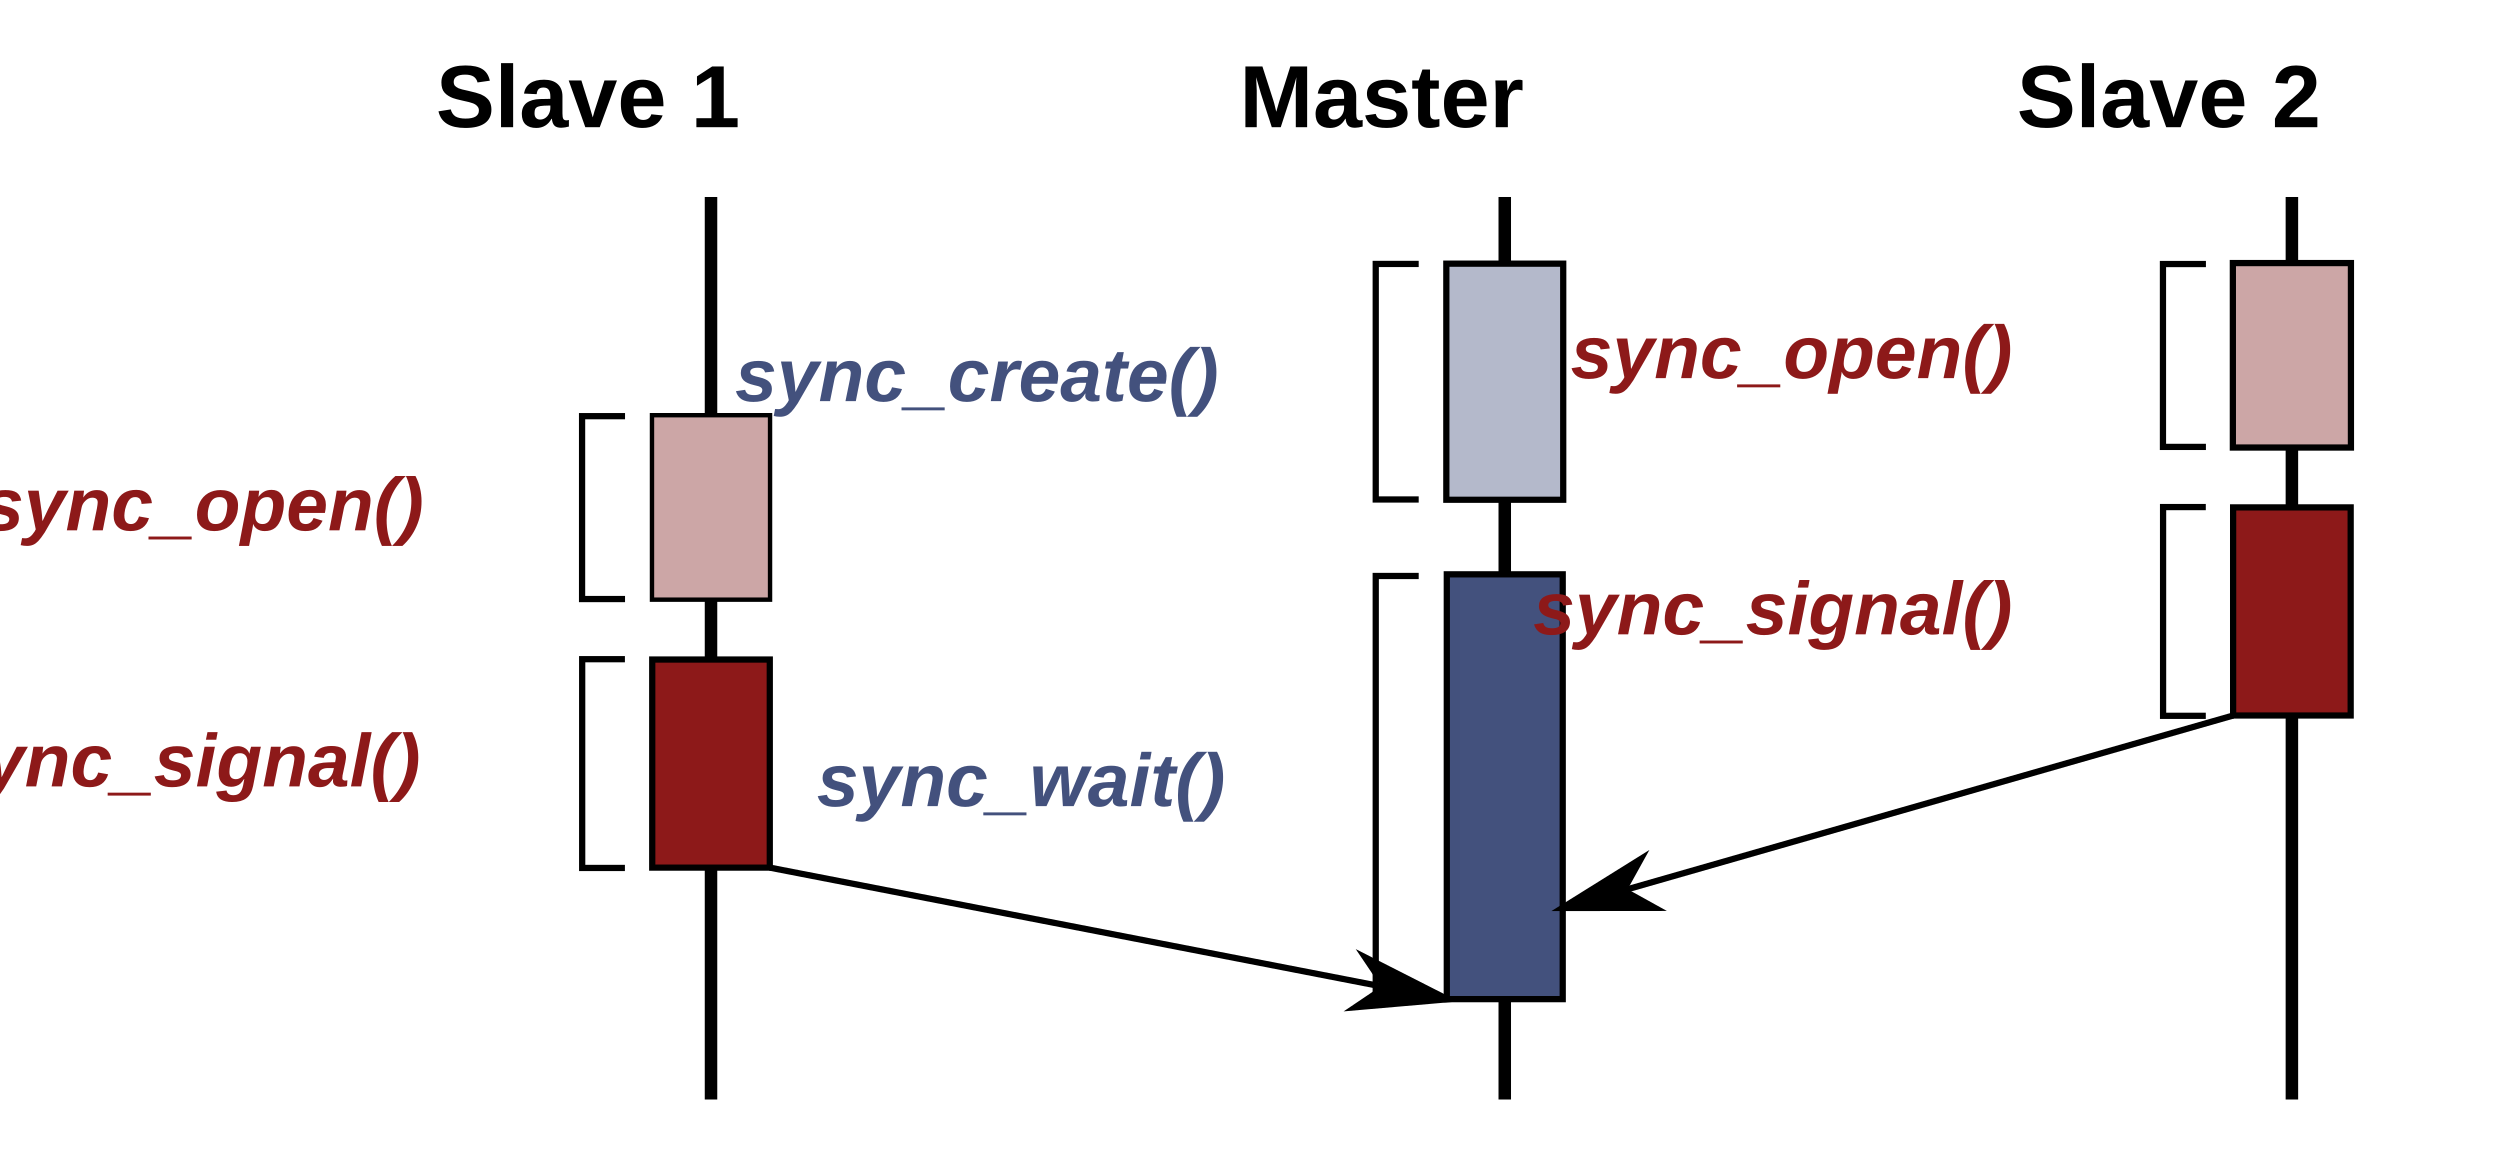
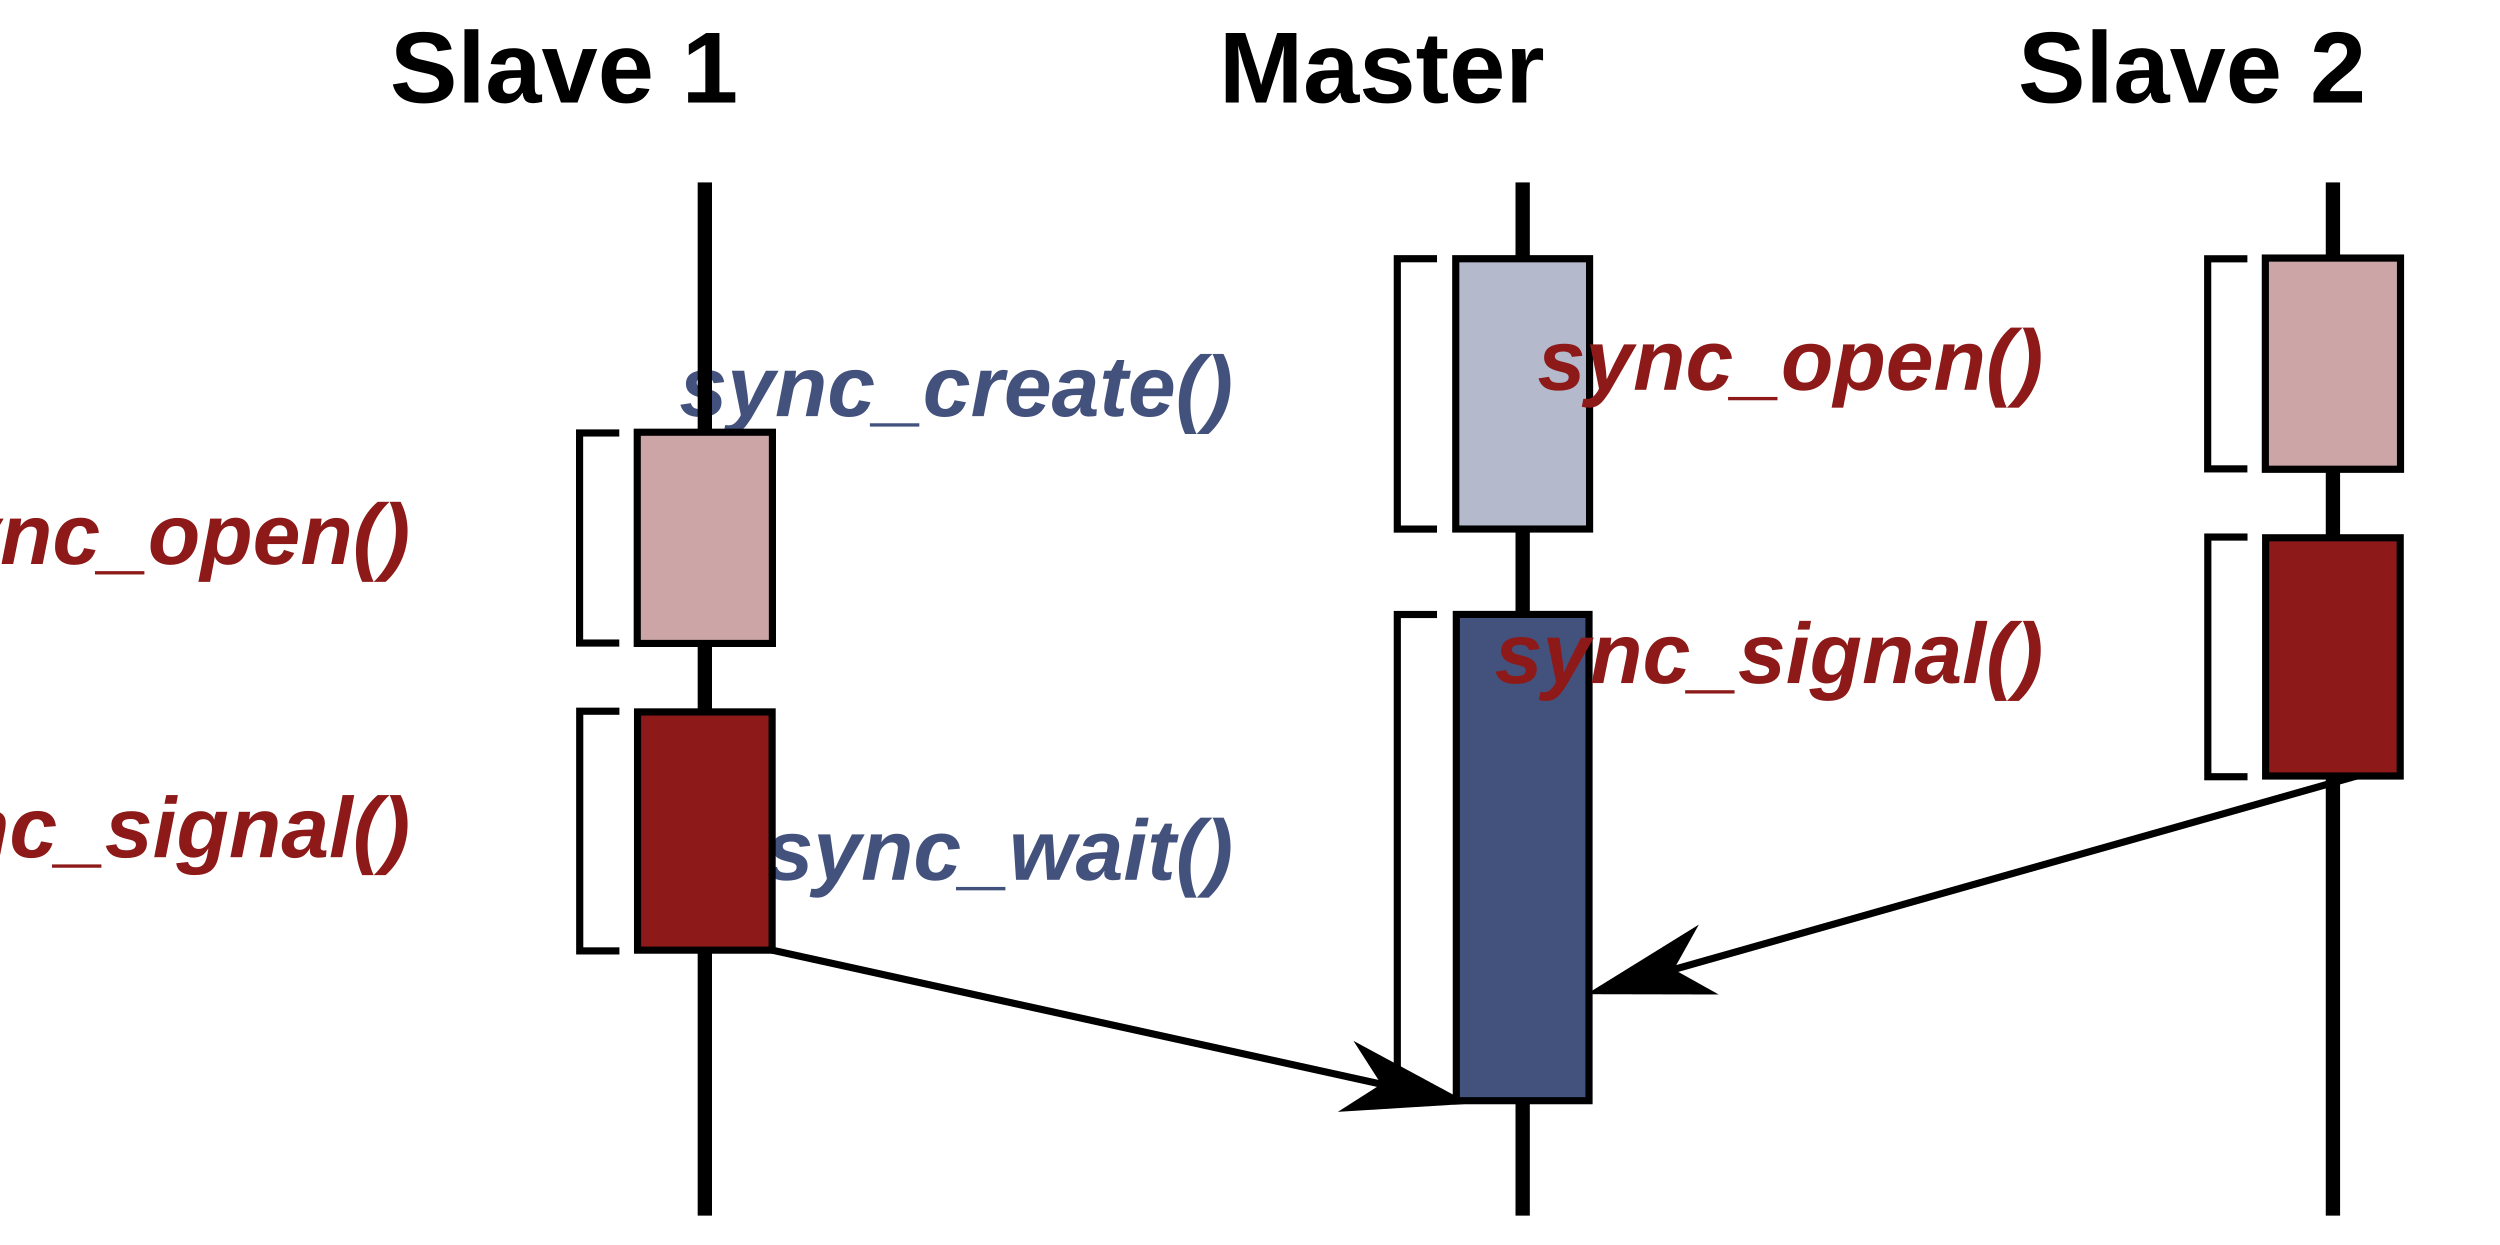
- <svg xmlns="http://www.w3.org/2000/svg" xmlns:ns1="http://www.openswatchbook.org/uri/2009/osb" width="200mm" height="93mm" viewBox="0 0 200 93" version="1.1" id="svg8">
+ <svg xmlns="http://www.w3.org/2000/svg" xmlns:ns1="http://www.openswatchbook.org/uri/2009/osb" width="174.7mm" height="87mm" viewBox="0 0 174.7 87" version="1.1" id="svg8">
  <defs id="defs2">
    <marker orient="auto" refY="0" refX="0" id="marker3397" style="overflow:visible">
      <path id="path3395" d="M 0,0 5,-5 -12.5,0 5,5 Z" style="fill:#000000;fill-opacity:1;fill-rule:evenodd;stroke:#000000;stroke-width:1pt;stroke-opacity:1" transform="matrix(0.8,0,0,0.8,10,0)" />
    </marker>
    <marker style="overflow:visible" id="marker3393" refX="0" refY="0" orient="auto">
      <path transform="matrix(0.8,0,0,0.8,10,0)" style="fill:#000000;fill-opacity:1;fill-rule:evenodd;stroke:#000000;stroke-width:1pt;stroke-opacity:1" d="M 0,0 5,-5 -12.5,0 5,5 Z" id="path3391" />
    </marker>
    <marker style="overflow:visible" id="marker3247" refX="0" refY="0" orient="auto">
      <path transform="matrix(0.8,0,0,0.8,10,0)" style="fill:#000000;fill-opacity:1;fill-rule:evenodd;stroke:#000000;stroke-width:1pt;stroke-opacity:1" d="M 0,0 5,-5 -12.5,0 5,5 Z" id="path3245" />
    </marker>
    <marker orient="auto" refY="0" refX="0" id="marker3217" style="overflow:visible">
      <path id="path2954" d="M 0,0 5,-5 -12.5,0 5,5 Z" style="fill:#000000;fill-opacity:1;fill-rule:evenodd;stroke:#000000;stroke-width:1pt;stroke-opacity:1" transform="matrix(0.8,0,0,0.8,10,0)" />
    </marker>
    <linearGradient id="linearGradient9526" ns1:paint="solid">
      <stop style="stop-color:#ffffff;stop-opacity:1;" offset="0" id="stop9524" />
    </linearGradient>
    <marker style="overflow:visible" id="marker8080" refX="0" refY="0" orient="auto">
      <path transform="scale(0.8)" style="fill:#000000;fill-opacity:1;fill-rule:evenodd;stroke:#000000;stroke-width:1pt;stroke-opacity:1" d="M 5.77,0 -2.88,5 V -5 Z" id="path8078" />
    </marker>
    <marker style="overflow:visible" id="marker7624" refX="0" refY="0" orient="auto">
      <path transform="scale(0.8)" style="fill:#000000;fill-opacity:1;fill-rule:evenodd;stroke:#000000;stroke-width:1pt;stroke-opacity:1" d="M 5.77,0 -2.88,5 V -5 Z" id="path7622" />
    </marker>
    <marker orient="auto" refY="0" refX="0" id="Arrow2Lend" style="overflow:visible">
      <path id="path5519" style="fill:#000000;fill-opacity:1;fill-rule:evenodd;stroke:#000000;stroke-width:0.625;stroke-linejoin:round;stroke-opacity:1" d="M 8.719,4.034 -2.207,0.016 8.719,-4.002 c -1.745,2.372 -1.735,5.617 -6e-7,8.035 z" transform="matrix(-1.1,0,0,-1.1,-1.1,0)" />
    </marker>
    <marker orient="auto" refY="0" refX="0" id="Arrow1Lstart" style="overflow:visible">
      <path id="path5498" d="M 0,0 5,-5 -12.5,0 5,5 Z" style="fill:#000000;fill-opacity:1;fill-rule:evenodd;stroke:#000000;stroke-width:1pt;stroke-opacity:1" transform="matrix(0.8,0,0,0.8,10,0)" />
    </marker>
    <marker orient="auto" refY="0" refX="0" id="Arrow1Lend" style="overflow:visible">
      <path id="path5501" d="M 0,0 5,-5 -12.5,0 5,5 Z" style="fill:#000000;fill-opacity:1;fill-rule:evenodd;stroke:#000000;stroke-width:1pt;stroke-opacity:1" transform="matrix(-0.8,0,0,-0.8,-10,0)" />
    </marker>
    <linearGradient id="linearGradient4715" ns1:paint="solid">
      <stop style="stop-color:#000000;stop-opacity:1;" offset="0" id="stop4713" />
    </linearGradient>
    <linearGradient id="linearGradient4709" ns1:paint="solid">
      <stop style="stop-color:#000000;stop-opacity:1;" offset="0" id="stop4707" />
    </linearGradient>
    <linearGradient id="linearGradient4703" ns1:paint="solid">
      <stop style="stop-color:#000000;stop-opacity:1;" offset="0" id="stop4701" />
    </linearGradient>
    <linearGradient id="linearGradient4627" ns1:paint="solid">
      <stop style="stop-color:#000000;stop-opacity:1;" offset="0" id="stop4625" />
    </linearGradient>
  </defs>
-   <g id="layer1" transform="translate(0,-204)">
-     <g id="g1005" transform="translate(-150.0272,-36.47061)">
-       <path style="fill:none;stroke:#000000;stroke-width:1;stroke-linecap:butt;stroke-linejoin:miter;stroke-miterlimit:4;stroke-dasharray:none;stroke-opacity:1" d="M 270.408,256.23 V 328.431" id="path15744" />
-       <text xml:space="preserve" style="font-style:normal;font-weight:normal;font-size:10.583px;line-height:1.25;font-family:sans-serif;letter-spacing:0px;word-spacing:0px;fill:#000000;fill-opacity:1;stroke:none;stroke-width:0.265" x="270.195" y="250.647" id="text15760">
-         <tspan x="270.195" y="250.647" style="font-style:normal;font-variant:normal;font-weight:bold;font-stretch:normal;font-size:7.056px;font-family:Arial;-inkscape-font-specification:'Arial, Bold';font-variant-ligatures:normal;font-variant-caps:normal;font-variant-numeric:normal;font-feature-settings:normal;text-align:center;writing-mode:lr-tb;text-anchor:middle;fill:#000000;fill-opacity:1;stroke-width:0.265" id="tspan15758">Master</tspan>
+   <g id="layer1" transform="translate(0,-210)">
+     <g id="g6450">
+       <path style="fill:none;stroke:#000000;stroke-width:1;stroke-linecap:butt;stroke-linejoin:miter;stroke-miterlimit:4;stroke-dasharray:none;stroke-opacity:1" d="m 106.404,222.747 v 72.201" id="path15744" />
+       <text xml:space="preserve" style="font-style:normal;font-weight:normal;font-size:10.583px;line-height:1.25;font-family:sans-serif;letter-spacing:0px;word-spacing:0px;fill:#000000;fill-opacity:1;stroke:none;stroke-width:0.265" x="106.191" y="217.164" id="text15760">
+         <tspan x="106.191" y="217.164" style="font-style:normal;font-variant:normal;font-weight:bold;font-stretch:normal;font-size:7.056px;font-family:Arial;-inkscape-font-specification:'Arial, Bold';font-variant-ligatures:normal;font-variant-caps:normal;font-variant-numeric:normal;font-feature-settings:normal;text-align:center;writing-mode:lr-tb;text-anchor:middle;fill:#000000;fill-opacity:1;stroke-width:0.265" id="tspan15758">Master</tspan>
      </text>
-       <rect style="fill:#b4b9cb;fill-opacity:1;fill-rule:nonzero;stroke:#000000;stroke-width:0.5;stroke-linecap:butt;stroke-linejoin:miter;stroke-miterlimit:4;stroke-dasharray:none;stroke-opacity:1;paint-order:normal" id="rect2908" width="18.889" height="9.352" x="261.563" y="-275.085" transform="rotate(90)" />
-       <text id="text2912" y="272.56" x="237.804" style="font-style:normal;font-weight:normal;font-size:10.583px;line-height:1.25;font-family:sans-serif;letter-spacing:0px;word-spacing:0px;fill:#000000;fill-opacity:1;stroke:none;stroke-width:0.265" xml:space="preserve">
-         <tspan id="tspan2910" style="font-style:italic;font-variant:normal;font-weight:bold;font-stretch:normal;font-size:5.997px;font-family:Arial;-inkscape-font-specification:'Arial, Bold Italic';font-variant-ligatures:normal;font-variant-caps:normal;font-variant-numeric:normal;font-feature-settings:normal;text-align:center;writing-mode:lr-tb;text-anchor:middle;fill:#43517d;fill-opacity:1;stroke-width:0.265" y="272.56" x="237.804">sync_create()</tspan>
+       <rect style="fill:#b4b9cb;fill-opacity:1;fill-rule:nonzero;stroke:#000000;stroke-width:0.5;stroke-linecap:butt;stroke-linejoin:miter;stroke-miterlimit:4;stroke-dasharray:none;stroke-opacity:1;paint-order:normal" id="rect2908" width="18.889" height="9.352" x="228.081" y="-111.08" transform="rotate(90)" />
+       <text id="text2912" y="239.077" x="76.448" style="font-style:normal;font-weight:normal;font-size:10.583px;line-height:1.25;font-family:sans-serif;letter-spacing:0px;word-spacing:0px;fill:#000000;fill-opacity:1;stroke:none;stroke-width:0.265" xml:space="preserve">
+         <tspan id="tspan2910" style="font-style:italic;font-variant:normal;font-weight:bold;font-stretch:normal;font-size:5.997px;font-family:Arial;-inkscape-font-specification:'Arial, Bold Italic';font-variant-ligatures:normal;font-variant-caps:normal;font-variant-numeric:normal;font-feature-settings:normal;text-align:center;writing-mode:lr-tb;text-anchor:middle;fill:#43517d;fill-opacity:1;stroke-width:0.265" y="239.077" x="76.448">sync_create()</tspan>
      </text>
-       <text xml:space="preserve" style="font-style:normal;font-weight:normal;font-size:10.583px;line-height:1.25;font-family:sans-serif;letter-spacing:0px;word-spacing:0px;fill:#000000;fill-opacity:1;stroke:none;stroke-width:0.265" x="241.346" y="304.961" id="text2916">
-         <tspan x="241.346" y="304.961" style="font-style:italic;font-variant:normal;font-weight:bold;font-stretch:normal;font-size:5.997px;font-family:Arial;-inkscape-font-specification:'Arial, Bold Italic';font-variant-ligatures:normal;font-variant-caps:normal;font-variant-numeric:normal;font-feature-settings:normal;text-align:center;writing-mode:lr-tb;text-anchor:middle;fill:#43517d;fill-opacity:1;stroke-width:0.265" id="tspan2914">sync_wait()</tspan>
+       <text xml:space="preserve" style="font-style:normal;font-weight:normal;font-size:10.583px;line-height:1.25;font-family:sans-serif;letter-spacing:0px;word-spacing:0px;fill:#000000;fill-opacity:1;stroke:none;stroke-width:0.265" x="79.458" y="271.478" id="text2916">
+         <tspan x="79.458" y="271.478" style="font-style:italic;font-variant:normal;font-weight:bold;font-stretch:normal;font-size:5.997px;font-family:Arial;-inkscape-font-specification:'Arial, Bold Italic';font-variant-ligatures:normal;font-variant-caps:normal;font-variant-numeric:normal;font-feature-settings:normal;text-align:center;writing-mode:lr-tb;text-anchor:middle;fill:#43517d;fill-opacity:1;stroke-width:0.265" id="tspan2914">sync_wait()</tspan>
      </text>
-       <rect transform="rotate(90)" y="-275.045" x="286.419" height="9.274" width="33.981" id="rect2918" style="fill:#43517d;fill-opacity:1;fill-rule:nonzero;stroke:#000000;stroke-width:0.5;stroke-linecap:butt;stroke-linejoin:miter;stroke-miterlimit:4;stroke-dasharray:none;stroke-opacity:1;paint-order:normal" />
-       <path id="path2924" d="M 333.379,256.23 V 328.431" style="fill:none;stroke:#000000;stroke-width:1;stroke-linecap:butt;stroke-linejoin:miter;stroke-miterlimit:4;stroke-dasharray:none;stroke-opacity:1" />
-       <text id="text2928" y="250.647" x="333.166" style="font-style:normal;font-weight:normal;font-size:10.583px;line-height:1.25;font-family:sans-serif;letter-spacing:0px;word-spacing:0px;fill:#000000;fill-opacity:1;stroke:none;stroke-width:0.265" xml:space="preserve">
-         <tspan id="tspan2926" style="font-style:normal;font-variant:normal;font-weight:bold;font-stretch:normal;font-size:7.056px;font-family:Arial;-inkscape-font-specification:'Arial, Bold';font-variant-ligatures:normal;font-variant-caps:normal;font-variant-numeric:normal;font-feature-settings:normal;text-align:center;writing-mode:lr-tb;text-anchor:middle;fill:#000000;fill-opacity:1;stroke-width:0.265" y="250.647" x="333.166">Slave 2</tspan>
+       <rect transform="rotate(90)" y="-111.041" x="252.936" height="9.274" width="33.981" id="rect2918" style="fill:#43517d;fill-opacity:1;fill-rule:nonzero;stroke:#000000;stroke-width:0.5;stroke-linecap:butt;stroke-linejoin:miter;stroke-miterlimit:4;stroke-dasharray:none;stroke-opacity:1;paint-order:normal" />
+       <path id="path2924" d="m 163.025,222.747 v 72.201" style="fill:none;stroke:#000000;stroke-width:1;stroke-linecap:butt;stroke-linejoin:miter;stroke-miterlimit:4;stroke-dasharray:none;stroke-opacity:1" />
+       <text id="text2928" y="217.164" x="162.811" style="font-style:normal;font-weight:normal;font-size:10.583px;line-height:1.25;font-family:sans-serif;letter-spacing:0px;word-spacing:0px;fill:#000000;fill-opacity:1;stroke:none;stroke-width:0.265" xml:space="preserve">
+         <tspan id="tspan2926" style="font-style:normal;font-variant:normal;font-weight:bold;font-stretch:normal;font-size:7.056px;font-family:Arial;-inkscape-font-specification:'Arial, Bold';font-variant-ligatures:normal;font-variant-caps:normal;font-variant-numeric:normal;font-feature-settings:normal;text-align:center;writing-mode:lr-tb;text-anchor:middle;fill:#000000;fill-opacity:1;stroke-width:0.265" y="217.164" x="162.811">Slave 2</tspan>
      </text>
-       <rect transform="rotate(90)" y="-338.102" x="261.516" height="9.446" width="14.758" id="rect2930" style="fill:#cca6a6;fill-opacity:1;fill-rule:nonzero;stroke:#000000;stroke-width:0.5;stroke-linecap:butt;stroke-linejoin:miter;stroke-miterlimit:4;stroke-dasharray:none;stroke-opacity:1;paint-order:normal" />
-       <text xml:space="preserve" style="font-style:normal;font-weight:normal;font-size:10.583px;line-height:1.25;font-family:sans-serif;letter-spacing:0px;word-spacing:0px;fill:#8d1919;fill-opacity:1;stroke:none;stroke-width:0.265" x="302.98" y="270.721" id="text2934">
-         <tspan x="302.98" y="270.721" style="font-style:italic;font-variant:normal;font-weight:bold;font-stretch:normal;font-size:5.997px;font-family:Arial;-inkscape-font-specification:'Arial, Bold Italic';font-variant-ligatures:normal;font-variant-caps:normal;font-variant-numeric:normal;font-feature-settings:normal;text-align:center;writing-mode:lr-tb;text-anchor:middle;fill:#8d1919;fill-opacity:1;stroke-width:0.265" id="tspan2932">sync_open()</tspan>
+       <rect transform="rotate(90)" y="-167.748" x="228.034" height="9.446" width="14.758" id="rect2930" style="fill:#cca6a6;fill-opacity:1;fill-rule:nonzero;stroke:#000000;stroke-width:0.5;stroke-linecap:butt;stroke-linejoin:miter;stroke-miterlimit:4;stroke-dasharray:none;stroke-opacity:1;paint-order:normal" />
+       <text xml:space="preserve" style="font-style:normal;font-weight:normal;font-size:10.583px;line-height:1.25;font-family:sans-serif;letter-spacing:0px;word-spacing:0px;fill:#8d1919;fill-opacity:1;stroke:none;stroke-width:0.265" x="134.742" y="237.239" id="text2934">
+         <tspan x="134.742" y="237.239" style="font-style:italic;font-variant:normal;font-weight:bold;font-stretch:normal;font-size:5.997px;font-family:Arial;-inkscape-font-specification:'Arial, Bold Italic';font-variant-ligatures:normal;font-variant-caps:normal;font-variant-numeric:normal;font-feature-settings:normal;text-align:center;writing-mode:lr-tb;text-anchor:middle;fill:#8d1919;fill-opacity:1;stroke-width:0.265" id="tspan2932">sync_open()</tspan>
      </text>
-       <text id="text2938" y="291.212" x="301.481" style="font-style:normal;font-weight:normal;font-size:10.583px;line-height:1.25;font-family:sans-serif;letter-spacing:0px;word-spacing:0px;fill:#8d1919;fill-opacity:1;stroke:none;stroke-width:0.265" xml:space="preserve">
-         <tspan id="tspan2936" style="font-style:italic;font-variant:normal;font-weight:bold;font-stretch:normal;font-size:5.997px;font-family:Arial;-inkscape-font-specification:'Arial, Bold Italic';font-variant-ligatures:normal;font-variant-caps:normal;font-variant-numeric:normal;font-feature-settings:normal;text-align:center;writing-mode:lr-tb;text-anchor:middle;fill:#8d1919;fill-opacity:1;stroke-width:0.265" y="291.212" x="301.481">sync_signal()</tspan>
+       <text id="text2938" y="257.729" x="133.243" style="font-style:normal;font-weight:normal;font-size:10.583px;line-height:1.25;font-family:sans-serif;letter-spacing:0px;word-spacing:0px;fill:#8d1919;fill-opacity:1;stroke:none;stroke-width:0.265" xml:space="preserve">
+         <tspan id="tspan2936" style="font-style:italic;font-variant:normal;font-weight:bold;font-stretch:normal;font-size:5.997px;font-family:Arial;-inkscape-font-specification:'Arial, Bold Italic';font-variant-ligatures:normal;font-variant-caps:normal;font-variant-numeric:normal;font-feature-settings:normal;text-align:center;writing-mode:lr-tb;text-anchor:middle;fill:#8d1919;fill-opacity:1;stroke-width:0.265" y="257.729" x="133.243">sync_signal()</tspan>
      </text>
-       <rect style="fill:#8d1919;fill-opacity:1;fill-rule:nonzero;stroke:#000000;stroke-width:0.5;stroke-linecap:butt;stroke-linejoin:miter;stroke-miterlimit:4;stroke-dasharray:none;stroke-opacity:1;paint-order:normal" id="rect2940" width="16.648" height="9.404" x="281.062" y="-338.081" transform="rotate(90)" />
-       <path id="path2944" d="m 263.523,320.399 h -3.437 v -33.85 h 3.437" style="fill:none;stroke:#000000;stroke-width:0.5;stroke-linecap:butt;stroke-linejoin:miter;stroke-miterlimit:4;stroke-dasharray:none;stroke-opacity:1" />
-       <path style="fill:none;stroke:#000000;stroke-width:0.5;stroke-linecap:butt;stroke-linejoin:miter;stroke-miterlimit:4;stroke-dasharray:none;stroke-opacity:1" d="m 263.523,280.429 h -3.437 v -18.843 h 3.437" id="path2946" />
-       <path id="path2948" d="m 326.501,276.223 h -3.437 v -14.63 h 3.437" style="fill:none;stroke:#000000;stroke-width:0.5;stroke-linecap:butt;stroke-linejoin:miter;stroke-miterlimit:4;stroke-dasharray:none;stroke-opacity:1" />
-       <path style="fill:none;stroke:#000000;stroke-width:0.5;stroke-linecap:butt;stroke-linejoin:miter;stroke-miterlimit:4;stroke-dasharray:none;stroke-opacity:1" d="m 326.491,297.736 h -3.418 V 281.036 h 3.418" id="path2950" />
-       <path id="path2952" d="m 275.07,313.09 53.607,-15.379" style="fill:none;stroke:#000000;stroke-width:0.5;stroke-linecap:butt;stroke-linejoin:miter;stroke-miterlimit:4;stroke-dasharray:none;stroke-opacity:1;marker-start:url(#marker3217)" />
-       <path style="fill:none;stroke:#000000;stroke-width:1;stroke-linecap:butt;stroke-linejoin:miter;stroke-miterlimit:4;stroke-dasharray:none;stroke-opacity:1" d="M 206.908,256.23 V 328.431" id="path3219" />
-       <text xml:space="preserve" style="font-style:normal;font-weight:normal;font-size:10.583px;line-height:1.25;font-family:sans-serif;letter-spacing:0px;word-spacing:0px;fill:#000000;fill-opacity:1;stroke:none;stroke-width:0.265" x="206.695" y="250.647" id="text3223">
-         <tspan x="206.695" y="250.647" style="font-style:normal;font-variant:normal;font-weight:bold;font-stretch:normal;font-size:7.056px;font-family:Arial;-inkscape-font-specification:'Arial, Bold';font-variant-ligatures:normal;font-variant-caps:normal;font-variant-numeric:normal;font-feature-settings:normal;text-align:center;writing-mode:lr-tb;text-anchor:middle;fill:#000000;fill-opacity:1;stroke-width:0.265" id="tspan3221">Slave 1</tspan>
+       <rect style="fill:#8d1919;fill-opacity:1;fill-rule:nonzero;stroke:#000000;stroke-width:0.5;stroke-linecap:butt;stroke-linejoin:miter;stroke-miterlimit:4;stroke-dasharray:none;stroke-opacity:1;paint-order:normal" id="rect2940" width="16.648" height="9.404" x="247.579" y="-167.727" transform="rotate(90)" />
+       <path id="path2944" d="m 100.419,286.842 h -2.775 v -33.901 h 2.775" style="fill:none;stroke:#000000;stroke-width:0.5;stroke-linecap:butt;stroke-linejoin:miter;stroke-miterlimit:4;stroke-dasharray:none;stroke-opacity:1" />
+       <path style="fill:none;stroke:#000000;stroke-width:0.5;stroke-linecap:butt;stroke-linejoin:miter;stroke-miterlimit:4;stroke-dasharray:none;stroke-opacity:1" d="m 100.419,246.972 h -2.775 v -18.893 h 2.775" id="path2946" />
+       <path id="path2948" d="m 157.047,242.765 h -2.775 v -14.68 h 2.775" style="fill:none;stroke:#000000;stroke-width:0.5;stroke-linecap:butt;stroke-linejoin:miter;stroke-miterlimit:4;stroke-dasharray:none;stroke-opacity:1" />
+       <path style="fill:none;stroke:#000000;stroke-width:0.5;stroke-linecap:butt;stroke-linejoin:miter;stroke-miterlimit:4;stroke-dasharray:none;stroke-opacity:1" d="m 157.056,264.278 h -2.774 v -16.749 h 2.774" id="path2950" />
+       <path id="path2952" d="M 111.793,279.21 164.673,264.228" style="fill:none;stroke:#000000;stroke-width:0.5;stroke-linecap:butt;stroke-linejoin:miter;stroke-miterlimit:4;stroke-dasharray:none;stroke-opacity:1;marker-start:url(#marker3217)" />
+       <path style="fill:none;stroke:#000000;stroke-width:1;stroke-linecap:butt;stroke-linejoin:miter;stroke-miterlimit:4;stroke-dasharray:none;stroke-opacity:1" d="m 49.254,222.747 v 72.201" id="path3219" />
+       <text xml:space="preserve" style="font-style:normal;font-weight:normal;font-size:10.583px;line-height:1.25;font-family:sans-serif;letter-spacing:0px;word-spacing:0px;fill:#000000;fill-opacity:1;stroke:none;stroke-width:0.265" x="49.041" y="217.164" id="text3223">
+         <tspan x="49.041" y="217.164" style="font-style:normal;font-variant:normal;font-weight:bold;font-stretch:normal;font-size:7.056px;font-family:Arial;-inkscape-font-specification:'Arial, Bold';font-variant-ligatures:normal;font-variant-caps:normal;font-variant-numeric:normal;font-feature-settings:normal;text-align:center;writing-mode:lr-tb;text-anchor:middle;fill:#000000;fill-opacity:1;stroke-width:0.265" id="tspan3221">Slave 1</tspan>
      </text>
-       <rect style="fill:#cca6a6;fill-opacity:1;fill-rule:nonzero;stroke:#000000;stroke-width:0.352;stroke-linecap:butt;stroke-linejoin:miter;stroke-miterlimit:4;stroke-dasharray:none;stroke-opacity:1;paint-order:normal" id="rect3225" width="14.758" height="9.446" x="273.687" y="-211.631" transform="rotate(90)" />
-       <text id="text3229" y="282.892" x="175.892" style="font-style:normal;font-weight:normal;font-size:10.583px;line-height:1.25;font-family:sans-serif;letter-spacing:0px;word-spacing:0px;fill:#8d1919;fill-opacity:1;stroke:none;stroke-width:0.265" xml:space="preserve">
-         <tspan id="tspan3227" style="font-style:italic;font-variant:normal;font-weight:bold;font-stretch:normal;font-size:5.997px;font-family:Arial;-inkscape-font-specification:'Arial, Bold Italic';font-variant-ligatures:normal;font-variant-caps:normal;font-variant-numeric:normal;font-feature-settings:normal;text-align:center;writing-mode:lr-tb;text-anchor:middle;fill:#8d1919;fill-opacity:1;stroke-width:0.265" y="282.892" x="175.892">sync_open()</tspan>
+       <rect style="fill:#cca6a6;fill-opacity:1;fill-rule:nonzero;stroke:#000000;stroke-width:0.5;stroke-linecap:butt;stroke-linejoin:miter;stroke-miterlimit:4;stroke-dasharray:none;stroke-opacity:1;paint-order:normal" id="rect3225" width="14.758" height="9.446" x="240.205" y="-53.977" transform="rotate(90)" />
+       <text id="text3229" y="249.409" x="20.619" style="font-style:normal;font-weight:normal;font-size:10.583px;line-height:1.25;font-family:sans-serif;letter-spacing:0px;word-spacing:0px;fill:#8d1919;fill-opacity:1;stroke:none;stroke-width:0.265" xml:space="preserve">
+         <tspan id="tspan3227" style="font-style:italic;font-variant:normal;font-weight:bold;font-stretch:normal;font-size:5.997px;font-family:Arial;-inkscape-font-specification:'Arial, Bold Italic';font-variant-ligatures:normal;font-variant-caps:normal;font-variant-numeric:normal;font-feature-settings:normal;text-align:center;writing-mode:lr-tb;text-anchor:middle;fill:#8d1919;fill-opacity:1;stroke-width:0.265" y="249.409" x="20.619">sync_open()</tspan>
      </text>
-       <text xml:space="preserve" style="font-style:normal;font-weight:normal;font-size:10.583px;line-height:1.25;font-family:sans-serif;letter-spacing:0px;word-spacing:0px;fill:#8d1919;fill-opacity:1;stroke:none;stroke-width:0.265" x="174.128" y="303.383" id="text3233">
-         <tspan x="174.128" y="303.383" style="font-style:italic;font-variant:normal;font-weight:bold;font-stretch:normal;font-size:5.997px;font-family:Arial;-inkscape-font-specification:'Arial, Bold Italic';font-variant-ligatures:normal;font-variant-caps:normal;font-variant-numeric:normal;font-feature-settings:normal;text-align:center;writing-mode:lr-tb;text-anchor:middle;fill:#8d1919;fill-opacity:1;stroke-width:0.265" id="tspan3231">sync_signal()</tspan>
+       <text xml:space="preserve" style="font-style:normal;font-weight:normal;font-size:10.583px;line-height:1.25;font-family:sans-serif;letter-spacing:0px;word-spacing:0px;fill:#8d1919;fill-opacity:1;stroke:none;stroke-width:0.265" x="19.12" y="269.9" id="text3233">
+         <tspan x="19.12" y="269.9" style="font-style:italic;font-variant:normal;font-weight:bold;font-stretch:normal;font-size:5.997px;font-family:Arial;-inkscape-font-specification:'Arial, Bold Italic';font-variant-ligatures:normal;font-variant-caps:normal;font-variant-numeric:normal;font-feature-settings:normal;text-align:center;writing-mode:lr-tb;text-anchor:middle;fill:#8d1919;fill-opacity:1;stroke-width:0.265" id="tspan3231">sync_signal()</tspan>
      </text>
-       <rect transform="rotate(90)" y="-211.61" x="293.233" height="9.404" width="16.648" id="rect3235" style="fill:#8d1919;fill-opacity:1;fill-rule:nonzero;stroke:#000000;stroke-width:0.5;stroke-linecap:butt;stroke-linejoin:miter;stroke-miterlimit:4;stroke-dasharray:none;stroke-opacity:1;paint-order:normal" />
-       <path style="fill:none;stroke:#000000;stroke-width:0.5;stroke-linecap:butt;stroke-linejoin:miter;stroke-miterlimit:4;stroke-dasharray:none;stroke-opacity:1" d="M 200.03,288.394 H 196.593 v -14.63 h 3.437" id="path3237" />
-       <path id="path3239" d="m 200.02,309.907 h -3.418 v -16.701 h 3.418" style="fill:none;stroke:#000000;stroke-width:0.5;stroke-linecap:butt;stroke-linejoin:miter;stroke-miterlimit:4;stroke-dasharray:none;stroke-opacity:1" />
-       <path style="fill:none;stroke:#000000;stroke-width:0.5;stroke-linecap:butt;stroke-linejoin:miter;stroke-miterlimit:4;stroke-dasharray:none;stroke-opacity:1;marker-start:url(#marker3247)" d="M 265.772,320.399 211.61,309.881" id="path3243" />
+       <rect transform="rotate(90)" y="-53.956" x="259.75" height="9.404" width="16.648" id="rect3235" style="fill:#8d1919;fill-opacity:1;fill-rule:nonzero;stroke:#000000;stroke-width:0.5;stroke-linecap:butt;stroke-linejoin:miter;stroke-miterlimit:4;stroke-dasharray:none;stroke-opacity:1;paint-order:normal" />
+       <path style="fill:none;stroke:#000000;stroke-width:0.5;stroke-linecap:butt;stroke-linejoin:miter;stroke-miterlimit:4;stroke-dasharray:none;stroke-opacity:1" d="M 43.276,254.936 H 40.501 V 240.256 H 43.276" id="path3237" />
+       <path id="path3239" d="M 43.285,276.449 H 40.511 V 259.7 H 43.285" style="fill:none;stroke:#000000;stroke-width:0.5;stroke-linecap:butt;stroke-linejoin:miter;stroke-miterlimit:4;stroke-dasharray:none;stroke-opacity:1" />
+       <path style="fill:none;stroke:#000000;stroke-width:0.5;stroke-linecap:butt;stroke-linejoin:miter;stroke-miterlimit:4;stroke-dasharray:none;stroke-opacity:1;marker-start:url(#marker3247)" d="M 101.767,286.917 53.956,276.398" id="path3243" />
    </g>
  </g>
</svg>
